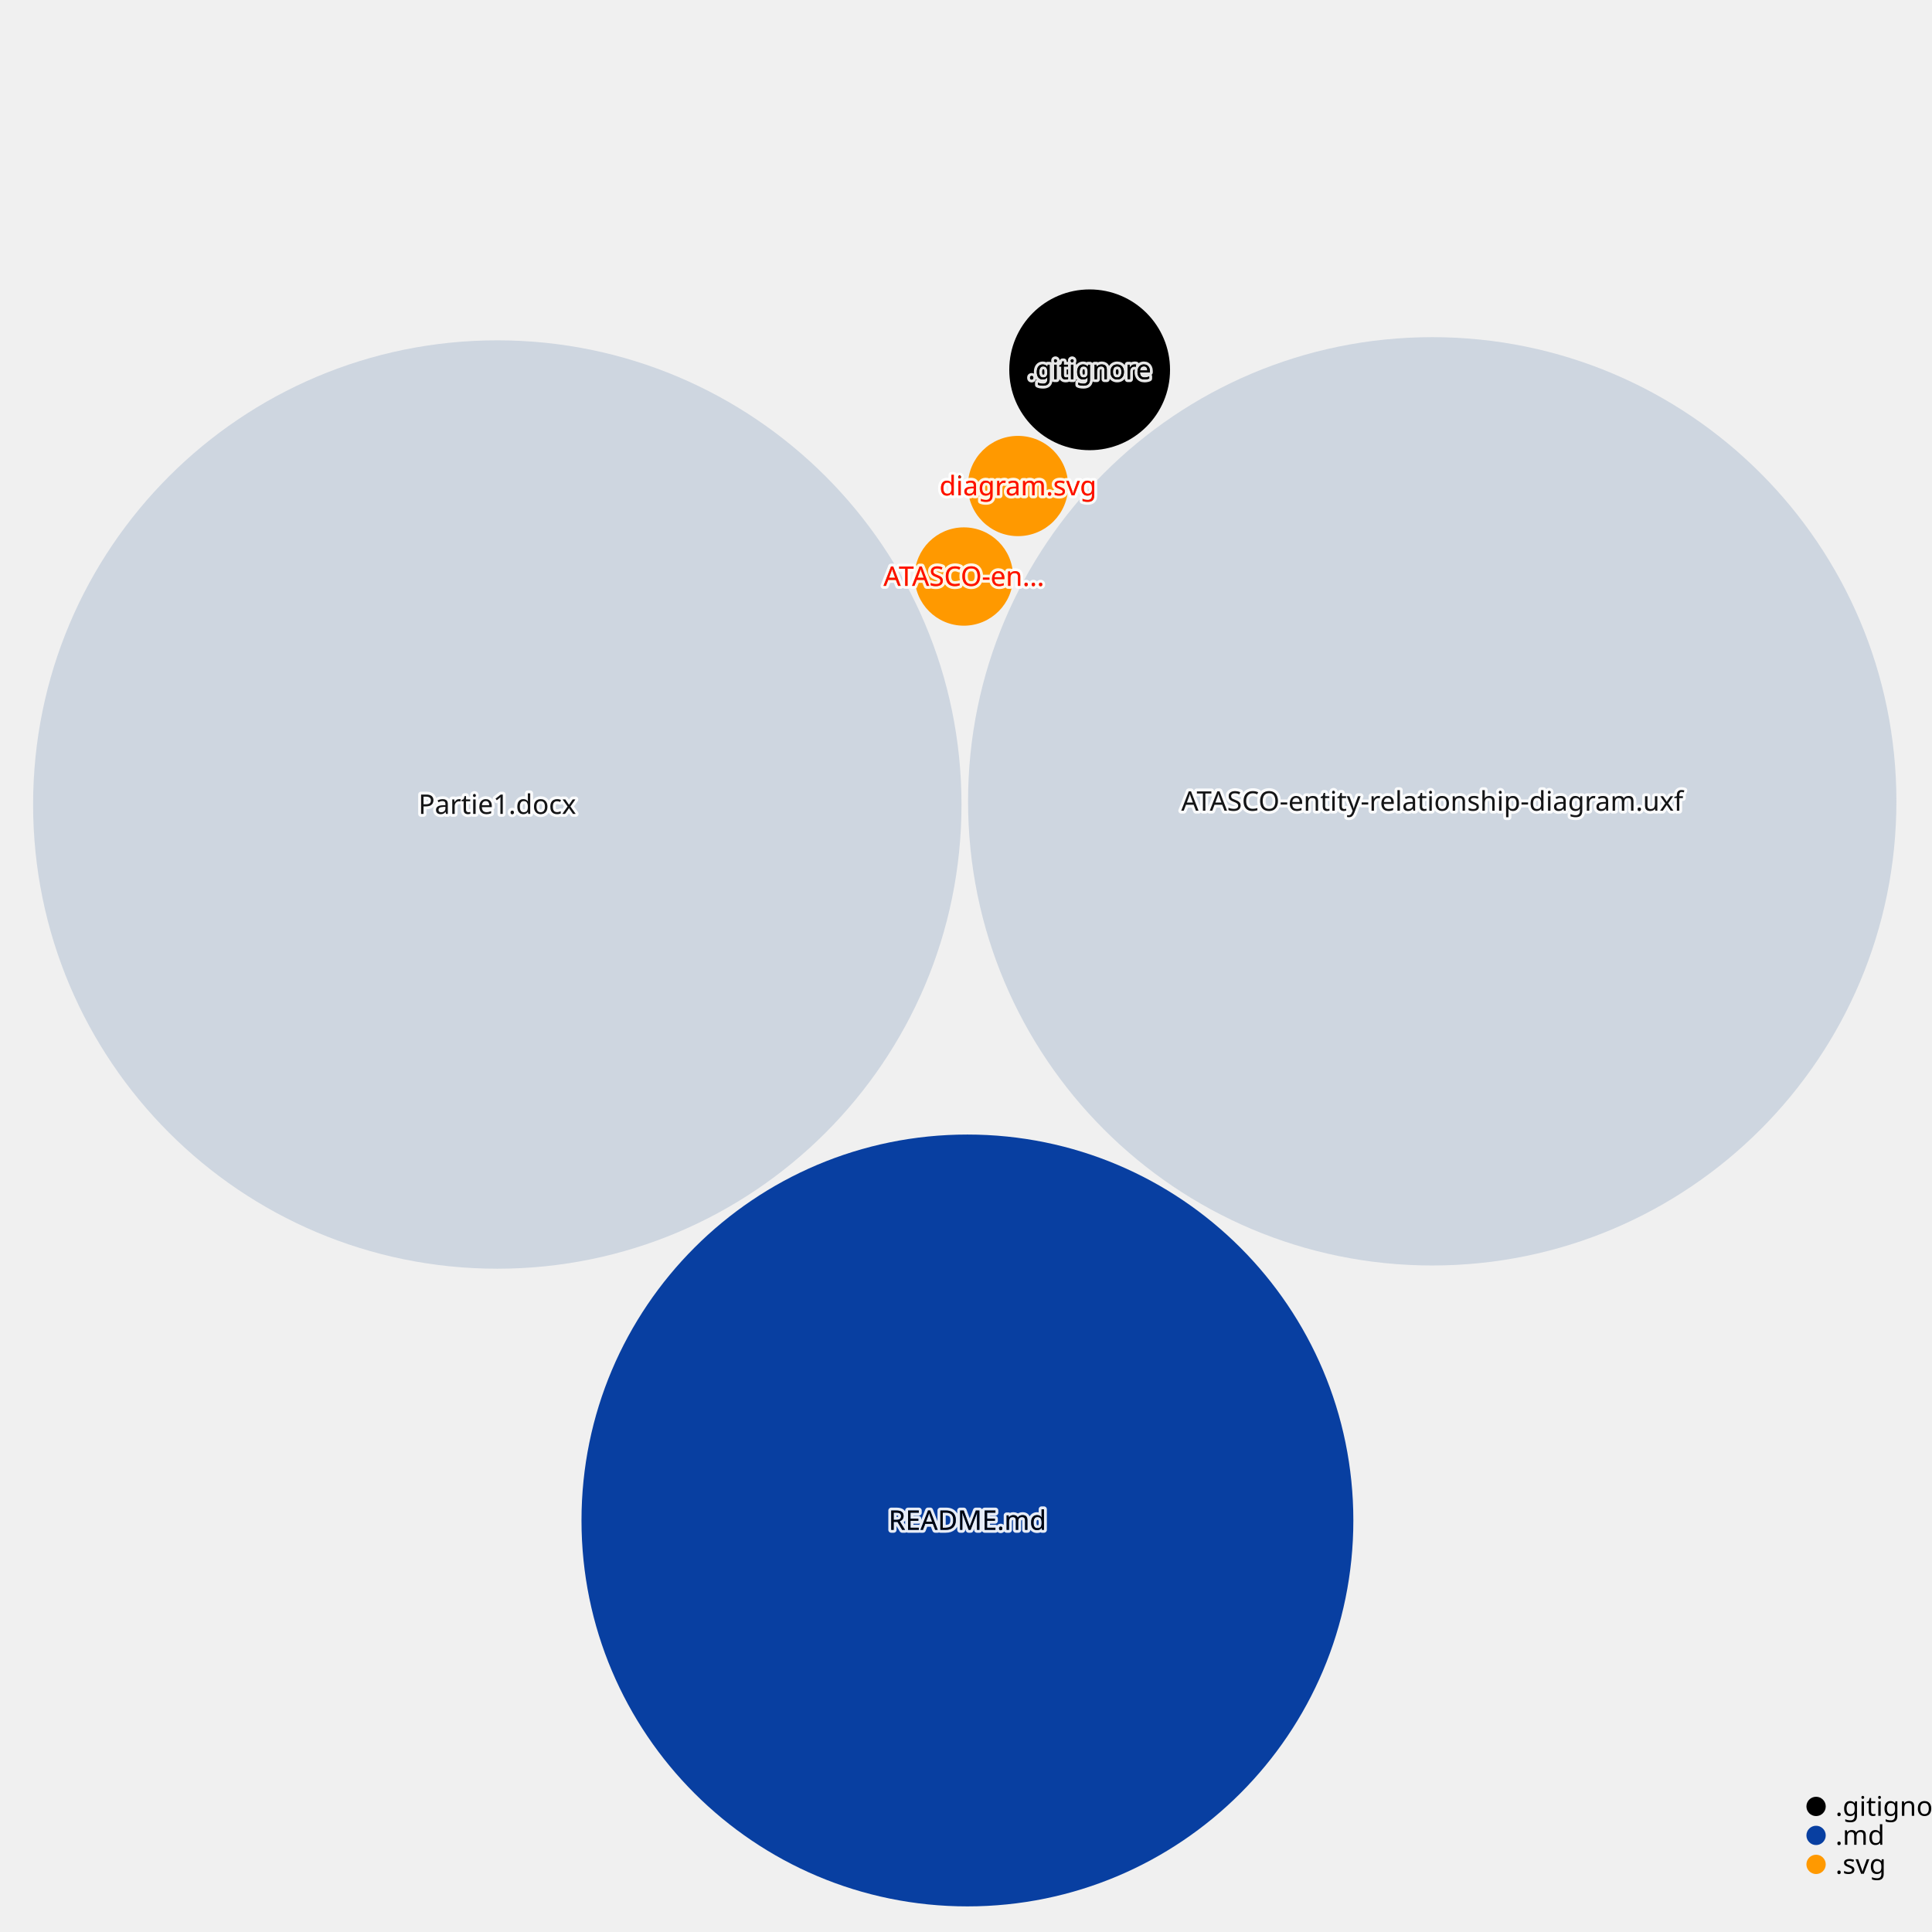
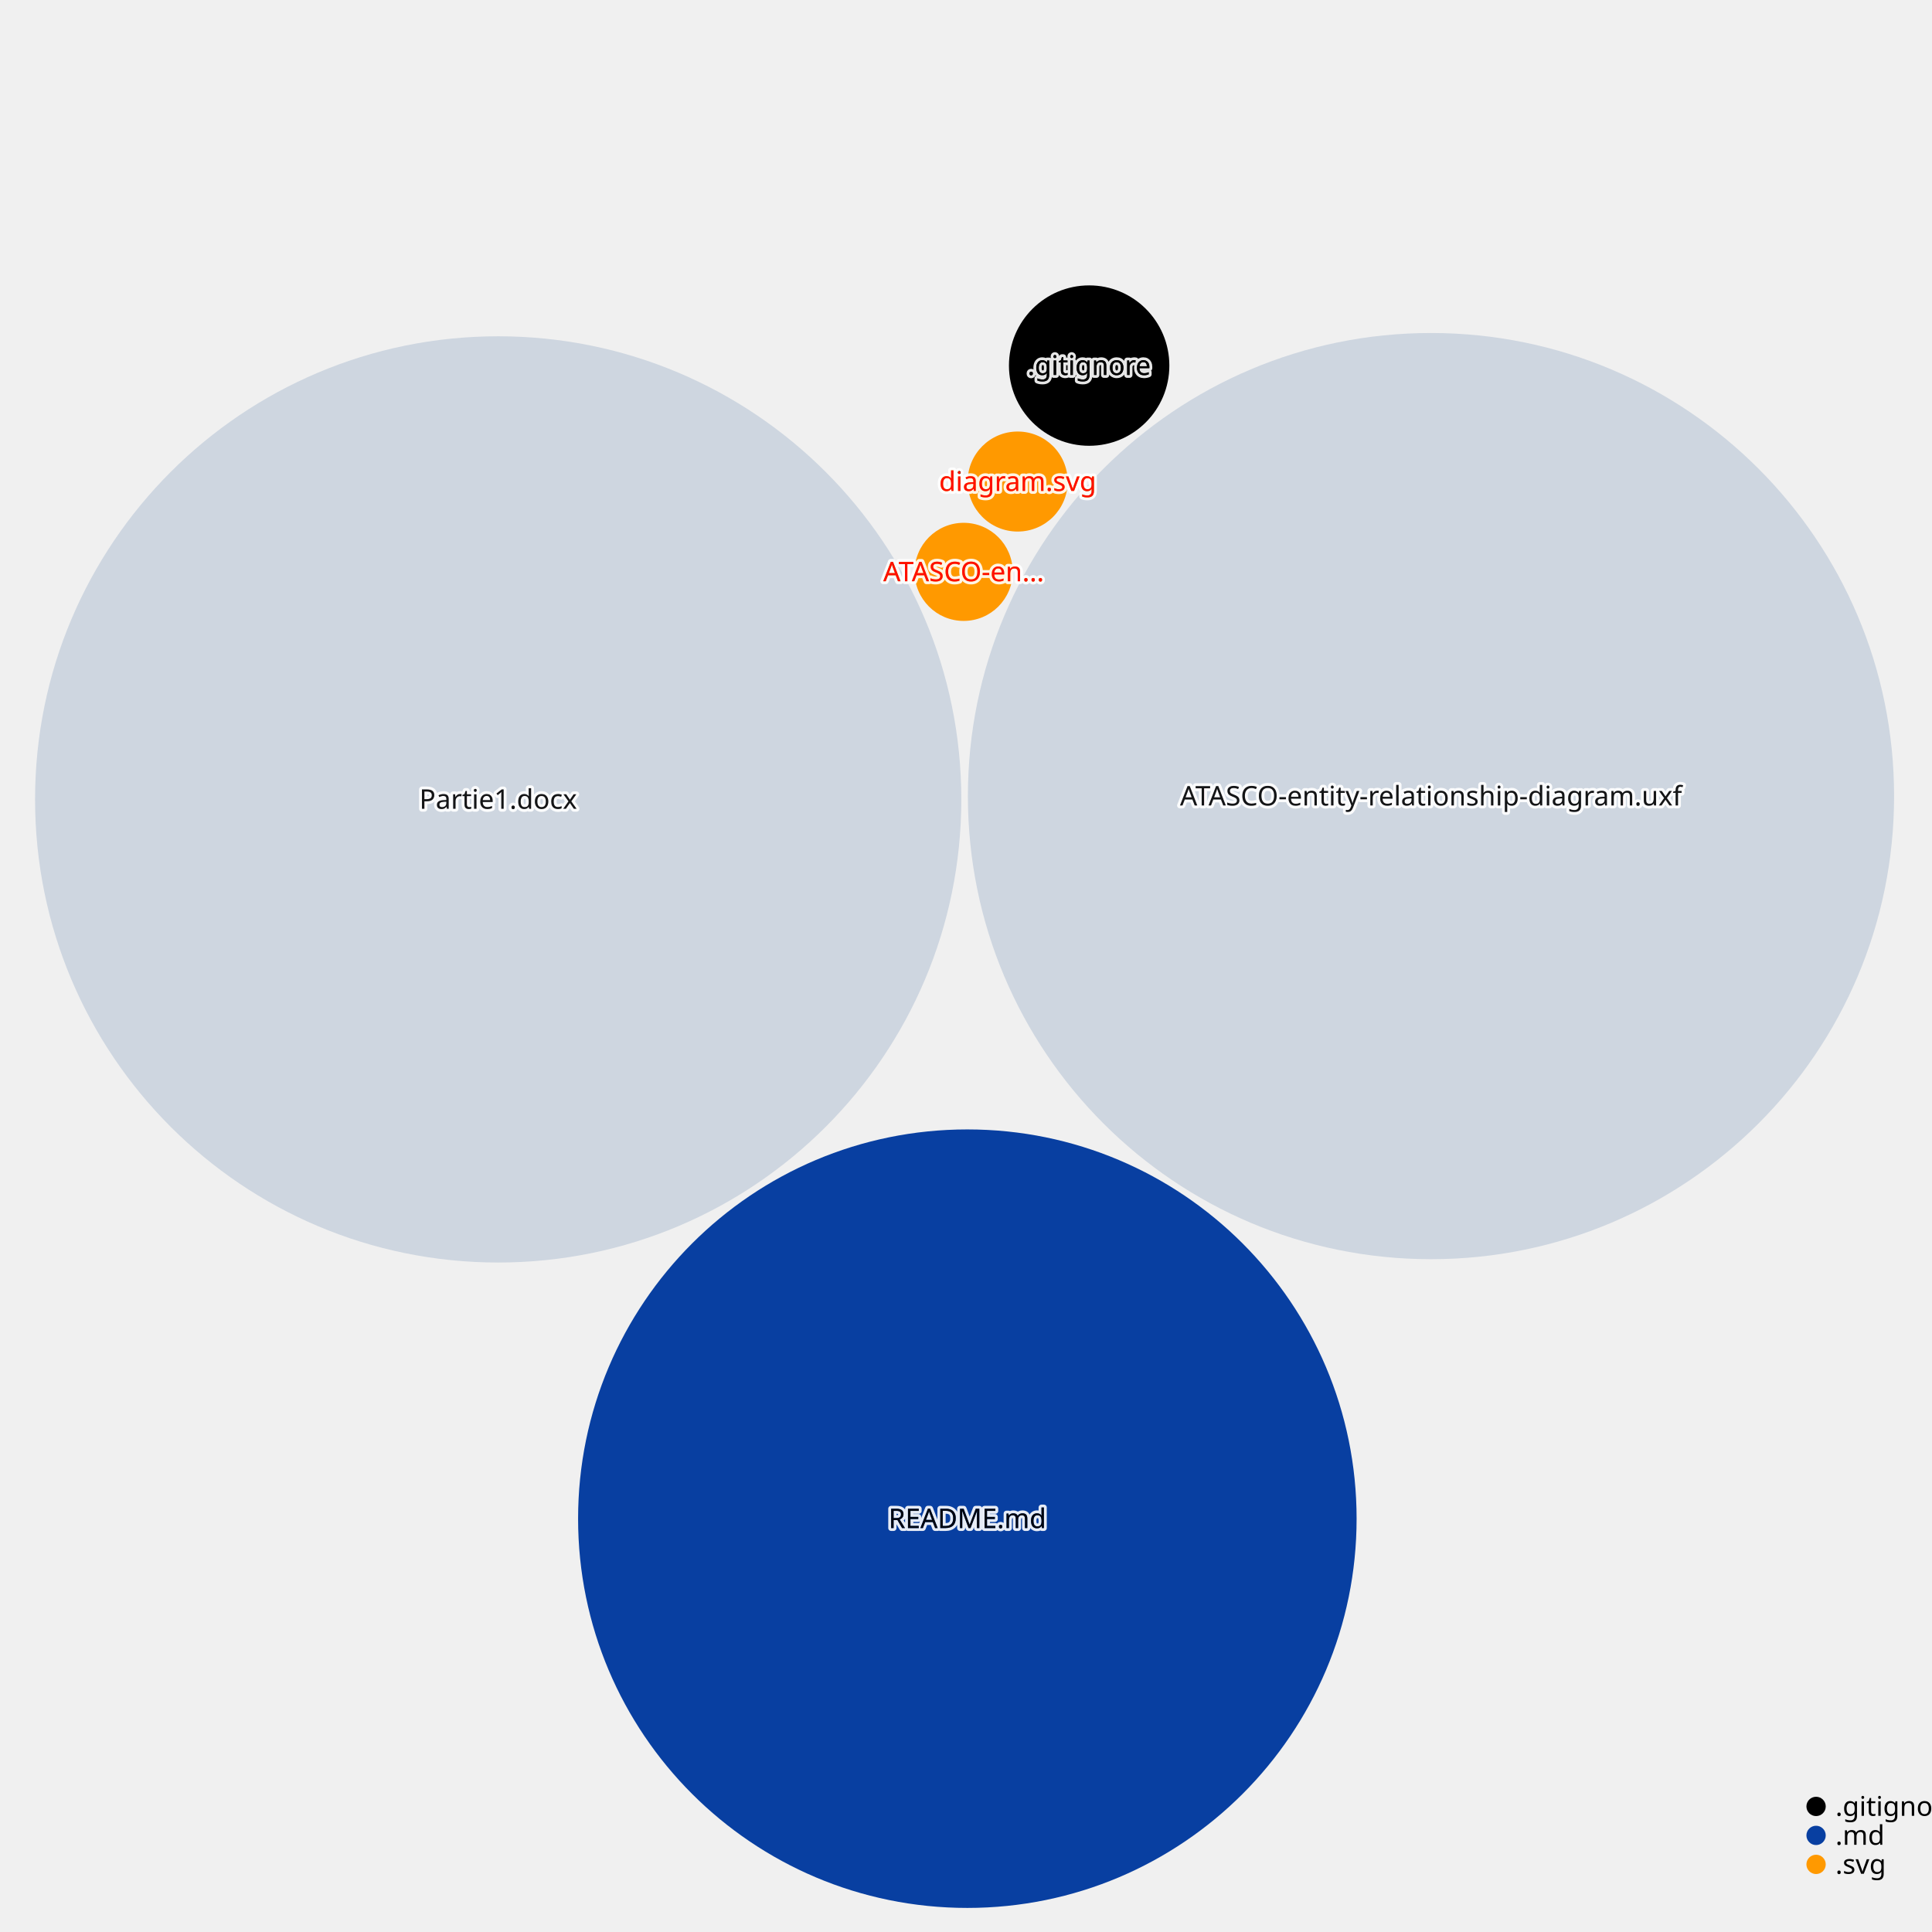
<svg xmlns="http://www.w3.org/2000/svg" width="1000" height="1000" style="background:white;font-family:sans-serif;overflow:visible">
  <defs>
    <filter id="glow" x="-50%" y="-50%" width="200%" height="200%">
      <feGaussianBlur stdDeviation="4" result="coloredBlur" />
      <feMerge>
        <feMergeNode in="coloredBlur" />
        <feMergeNode in="SourceGraphic" />
      </feMerge>
    </filter>
  </defs>
-   <g style="fill:#CED6E0;transition:transform 0s ease-out, fill 0.1s ease-out" transform="translate(257.4024, 416.4176)">
-     <circle style="transition:all 0.5s ease-out" r="240.266" stroke-width="0" stroke="#374151" />
+   <g style="fill:#CED6E0;transition:transform 0s ease-out, fill 0.1s ease-out" transform="translate(257.8626, 413.7693)">
+     <circle style="transition:all 0.5s ease-out" r="239.712" stroke-width="0" stroke="#374151" />
  </g>
-   <g style="fill:#CED6E0;transition:transform 0s ease-out, fill 0.1s ease-out" transform="translate(741.3224, 414.7647)">
-     <circle style="transition:all 0.5s ease-out" r="240.253" stroke-width="0" stroke="#374151" />
+   <g style="fill:#CED6E0;transition:transform 0s ease-out, fill 0.1s ease-out" transform="translate(740.6778, 412.0582)">
+     <circle style="transition:all 0.5s ease-out" r="239.699" stroke-width="0" stroke="#374151" />
  </g>
-   <g style="fill:#083fa1;transition:transform 0s ease-out, fill 0.1s ease-out" transform="translate(500.7352, 786.9907)">
-     <circle style="transition:all 0.5s ease-out" r="199.755" stroke-width="0" stroke="#374151" />
+   <g style="fill:#083fa1;transition:transform 0s ease-out, fill 0.1s ease-out" transform="translate(500.6975, 786.0642)">
+     <circle style="transition:all 0.5s ease-out" r="201.477" stroke-width="0" stroke="#374151" />
  </g>
-   <g style="fill:#000000;transition:transform 0s ease-out, fill 0.1s ease-out" transform="translate(564.0016, 191.4118)">
-     <circle style="transition:all 0.5s ease-out" r="41.608" stroke-width="0" stroke="#374151" />
+   <g style="fill:#000000;transition:transform 0s ease-out, fill 0.1s ease-out" transform="translate(563.7425, 189.2278)">
+     <circle style="transition:all 0.5s ease-out" r="41.512" stroke-width="0" stroke="#374151" />
  </g>
-   <g style="fill:#ff9900;transition:transform 0s ease-out, fill 0.1s ease-out" transform="translate(526.9193, 251.5577)">
-     <circle style="transition:all 0.5s ease-out" r="25.947" stroke-width="0" stroke="#374151" />
+   <g style="fill:#ff9900;transition:transform 0s ease-out, fill 0.1s ease-out" transform="translate(526.747, 249.2439)">
+     <circle style="transition:all 0.5s ease-out" r="25.888" stroke-width="0" stroke="#374151" />
  </g>
-   <g style="fill:#ff9900;transition:transform 0s ease-out, fill 0.1s ease-out" transform="translate(498.889, 298.4085)">
-     <circle style="transition:all 0.5s ease-out" r="25.448" stroke-width="0" stroke="#374151" />
+   <g style="fill:#ff9900;transition:transform 0s ease-out, fill 0.1s ease-out" transform="translate(498.7823, 295.9959)">
+     <circle style="transition:all 0.5s ease-out" r="25.39" stroke-width="0" stroke="#374151" />
  </g>
-   <g style="fill:#CED6E0;transition:transform 0s ease-out" transform="translate(257.4024, 416.4176)">
+   <g style="fill:#CED6E0;transition:transform 0s ease-out" transform="translate(257.8626, 413.7693)">
    <text style="pointer-events:none;opacity:0.9;font-size:14px;font-weight:500;transition:all 0.5s ease-out" fill="#4B5563" text-anchor="middle" dominant-baseline="middle" stroke="white" stroke-width="3" stroke-linejoin="round">Partie1.docx</text>
    <text style="pointer-events:none;opacity:1;font-size:14px;font-weight:500;transition:all 0.5s ease-out" text-anchor="middle" dominant-baseline="middle">Partie1.docx</text>
    <text style="pointer-events:none;opacity:0.9;font-size:14px;font-weight:500;mix-blend-mode:color-burn;transition:all 0.5s ease-out" fill="#110101" text-anchor="middle" dominant-baseline="middle">Partie1.docx</text>
  </g>
-   <g style="fill:#CED6E0;transition:transform 0s ease-out" transform="translate(741.3224, 414.7647)">
+   <g style="fill:#CED6E0;transition:transform 0s ease-out" transform="translate(740.6778, 412.0582)">
    <text style="pointer-events:none;opacity:0.9;font-size:14px;font-weight:500;transition:all 0.5s ease-out" fill="#4B5563" text-anchor="middle" dominant-baseline="middle" stroke="white" stroke-width="3" stroke-linejoin="round">ATASCO-entity-relationship-diagram.uxf</text>
    <text style="pointer-events:none;opacity:1;font-size:14px;font-weight:500;transition:all 0.5s ease-out" text-anchor="middle" dominant-baseline="middle">ATASCO-entity-relationship-diagram.uxf</text>
    <text style="pointer-events:none;opacity:0.9;font-size:14px;font-weight:500;mix-blend-mode:color-burn;transition:all 0.5s ease-out" fill="#110101" text-anchor="middle" dominant-baseline="middle">ATASCO-entity-relationship-diagram.uxf</text>
  </g>
-   <g style="fill:#083fa1;transition:transform 0s ease-out" transform="translate(500.7352, 786.9907)">
+   <g style="fill:#083fa1;transition:transform 0s ease-out" transform="translate(500.6975, 786.0642)">
    <text style="pointer-events:none;opacity:0.9;font-size:14px;font-weight:500;transition:all 0.5s ease-out" fill="#4B5563" text-anchor="middle" dominant-baseline="middle" stroke="white" stroke-width="3" stroke-linejoin="round">README.md</text>
    <text style="pointer-events:none;opacity:1;font-size:14px;font-weight:500;transition:all 0.5s ease-out" text-anchor="middle" dominant-baseline="middle">README.md</text>
    <text style="pointer-events:none;opacity:0.9;font-size:14px;font-weight:500;mix-blend-mode:color-burn;transition:all 0.5s ease-out" fill="#110101" text-anchor="middle" dominant-baseline="middle">README.md</text>
  </g>
-   <g style="fill:#000000;transition:transform 0s ease-out" transform="translate(564.0016, 191.4118)">
+   <g style="fill:#000000;transition:transform 0s ease-out" transform="translate(563.7425, 189.2278)">
    <text style="pointer-events:none;opacity:0.9;font-size:14px;font-weight:500;transition:all 0.5s ease-out" fill="#4B5563" text-anchor="middle" dominant-baseline="middle" stroke="white" stroke-width="3" stroke-linejoin="round">.gitignore</text>
    <text style="pointer-events:none;opacity:1;font-size:14px;font-weight:500;transition:all 0.5s ease-out" text-anchor="middle" dominant-baseline="middle">.gitignore</text>
    <text style="pointer-events:none;opacity:0.9;font-size:14px;font-weight:500;mix-blend-mode:color-burn;transition:all 0.5s ease-out" fill="#110101" text-anchor="middle" dominant-baseline="middle">.gitignore</text>
  </g>
-   <g style="fill:#ff9900;transition:transform 0s ease-out" transform="translate(526.9193, 251.5577)">
+   <g style="fill:#ff9900;transition:transform 0s ease-out" transform="translate(526.747, 249.2439)">
    <text style="pointer-events:none;opacity:0.9;font-size:14px;font-weight:500;transition:all 0.5s ease-out" fill="#4B5563" text-anchor="middle" dominant-baseline="middle" stroke="white" stroke-width="3" stroke-linejoin="round">diagram.svg</text>
    <text style="pointer-events:none;opacity:1;font-size:14px;font-weight:500;transition:all 0.5s ease-out" text-anchor="middle" dominant-baseline="middle">diagram.svg</text>
    <text style="pointer-events:none;opacity:0.9;font-size:14px;font-weight:500;mix-blend-mode:color-burn;transition:all 0.5s ease-out" fill="#110101" text-anchor="middle" dominant-baseline="middle">diagram.svg</text>
  </g>
-   <g style="fill:#ff9900;transition:transform 0s ease-out" transform="translate(498.889, 298.4085)">
+   <g style="fill:#ff9900;transition:transform 0s ease-out" transform="translate(498.7823, 295.9959)">
    <text style="pointer-events:none;opacity:0.9;font-size:14px;font-weight:500;transition:all 0.5s ease-out" fill="#4B5563" text-anchor="middle" dominant-baseline="middle" stroke="white" stroke-width="3" stroke-linejoin="round">ATASCO-en...</text>
    <text style="pointer-events:none;opacity:1;font-size:14px;font-weight:500;transition:all 0.5s ease-out" text-anchor="middle" dominant-baseline="middle">ATASCO-en...</text>
    <text style="pointer-events:none;opacity:0.9;font-size:14px;font-weight:500;mix-blend-mode:color-burn;transition:all 0.5s ease-out" fill="#110101" text-anchor="middle" dominant-baseline="middle">ATASCO-en...</text>
  </g>
  <g transform="translate(940, 935)">
    <g transform="translate(0, 0)">
      <circle r="5" fill="#000000" />
      <text x="10" style="font-size:14px;font-weight:300" dominant-baseline="middle">.gitignore</text>
    </g>
    <g transform="translate(0, 15)">
      <circle r="5" fill="#083fa1" />
      <text x="10" style="font-size:14px;font-weight:300" dominant-baseline="middle">.md</text>
    </g>
    <g transform="translate(0, 30)">
      <circle r="5" fill="#ff9900" />
      <text x="10" style="font-size:14px;font-weight:300" dominant-baseline="middle">.svg</text>
    </g>
    <g fill="#9CA3AF" style="font-weight:300;font-style:italic;font-size:12px">each dot sized by file size</g>
  </g>
</svg>
